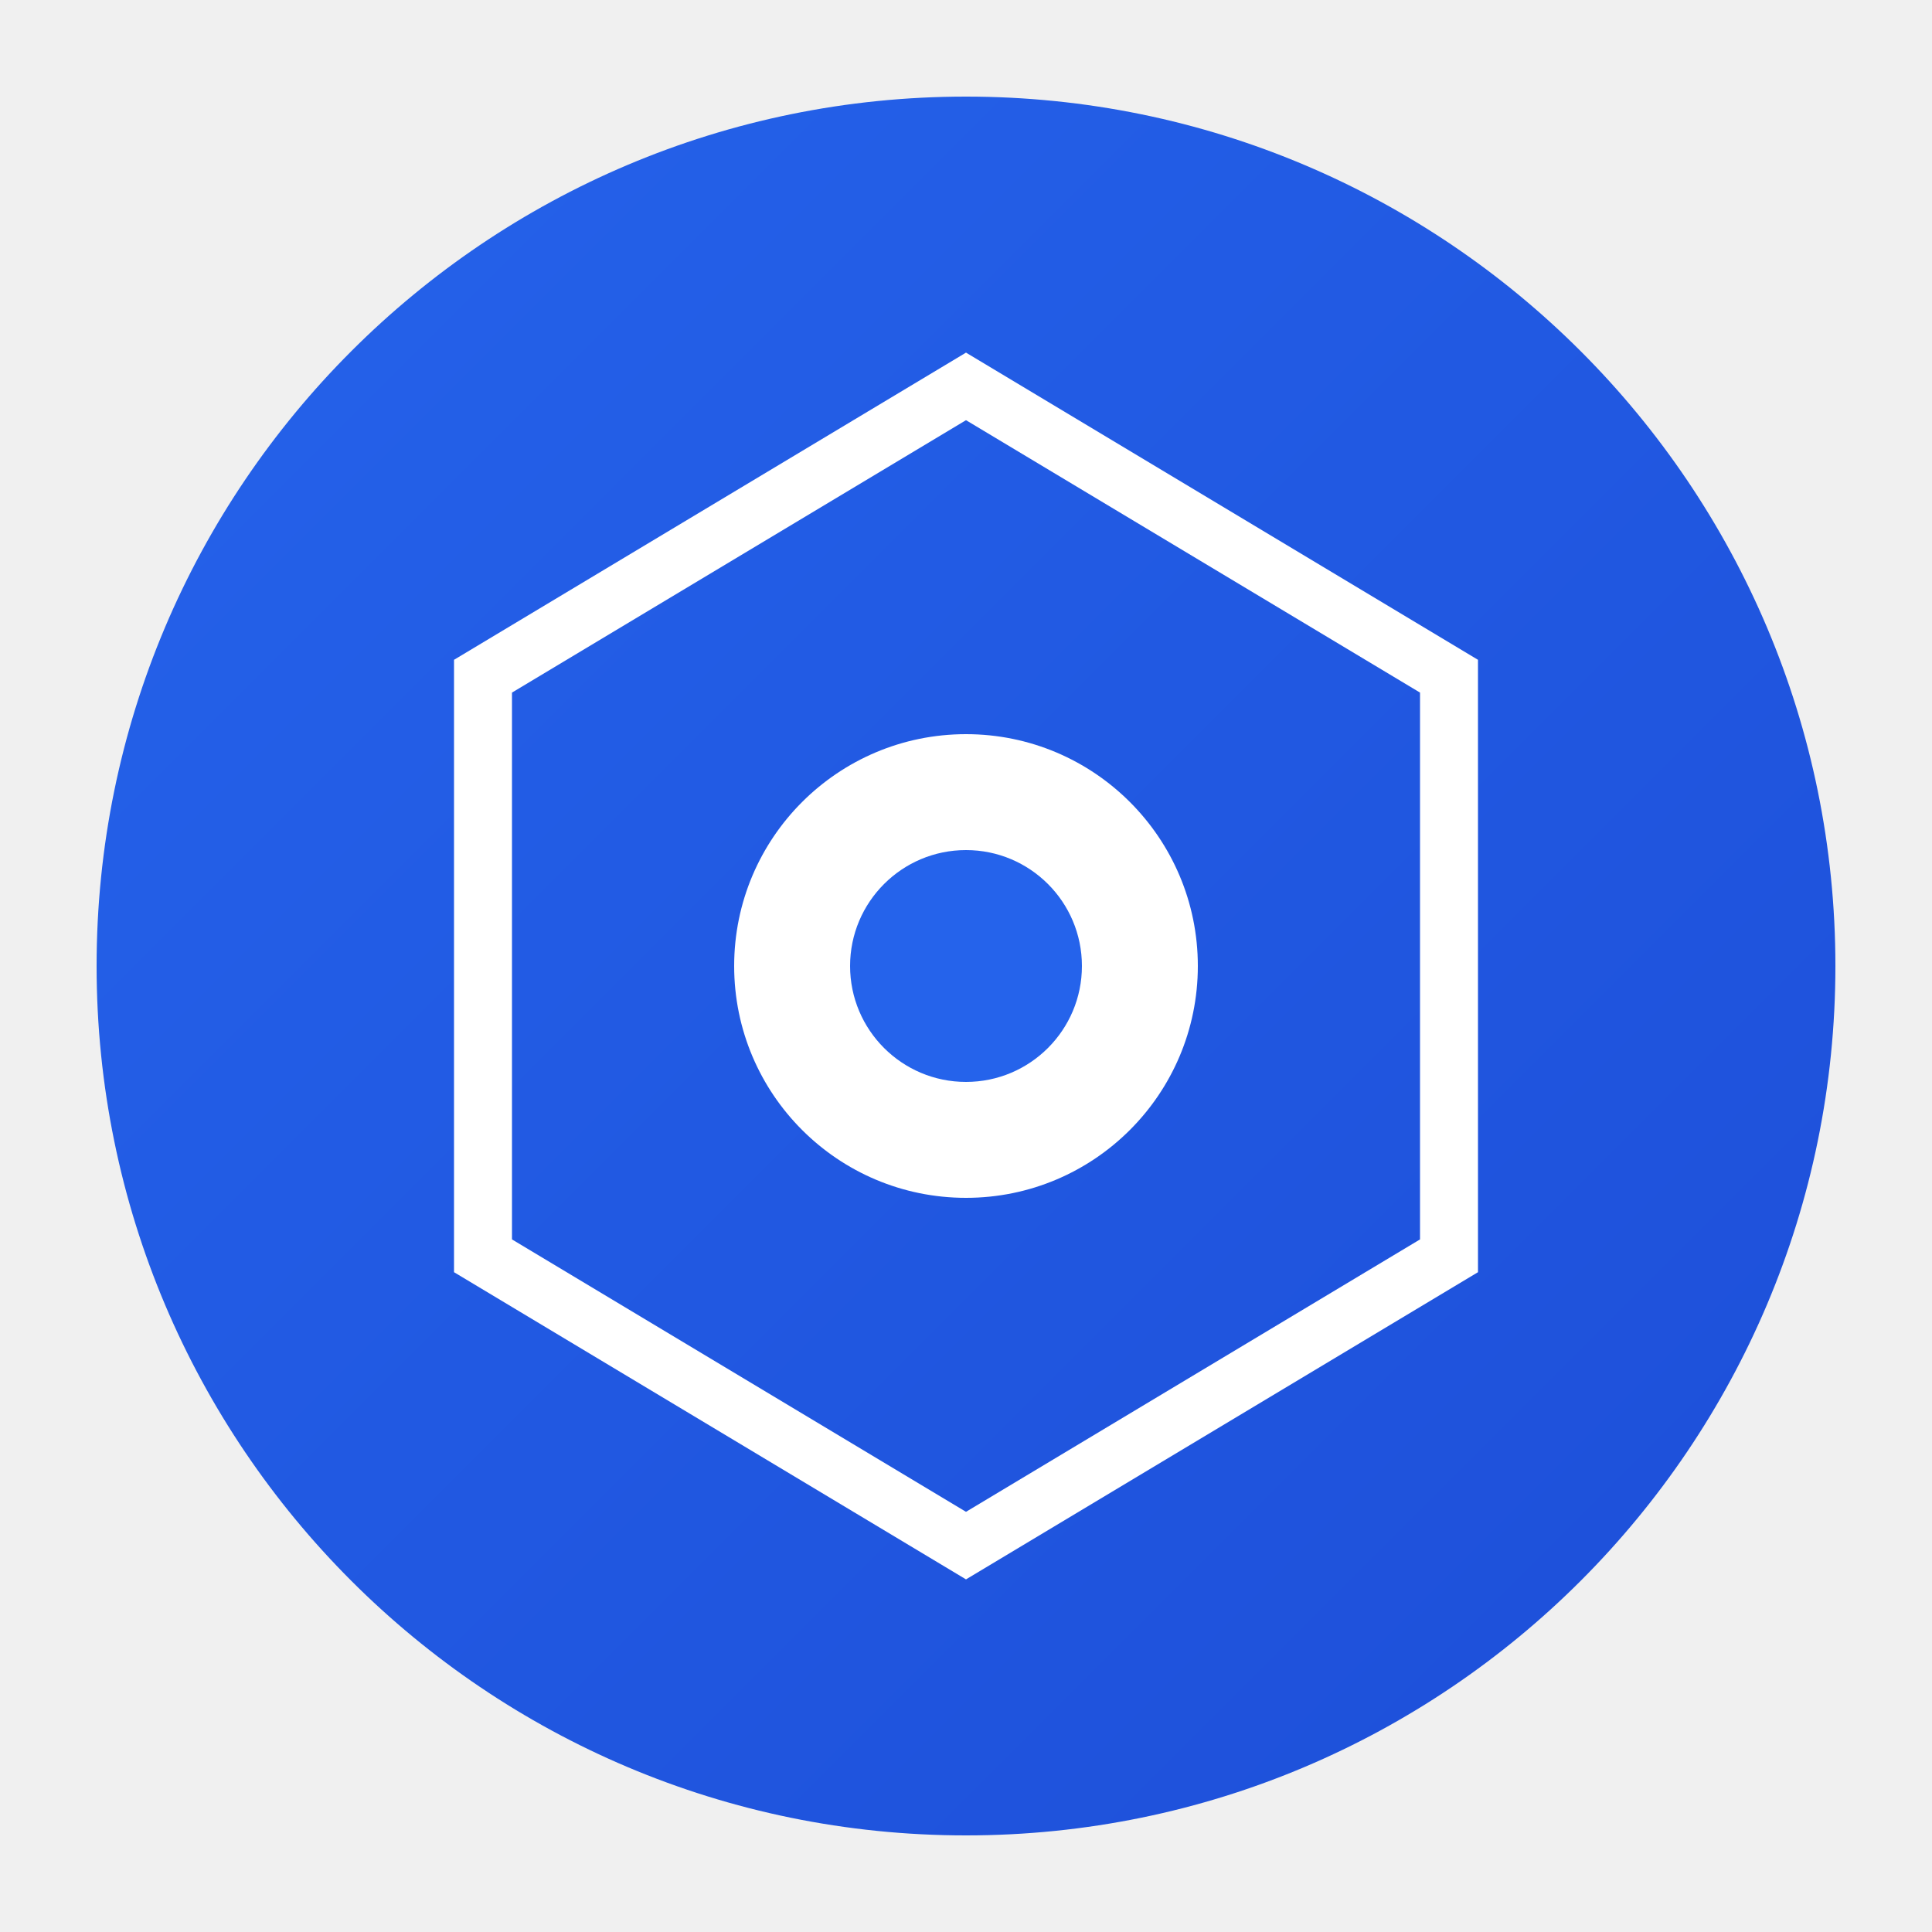
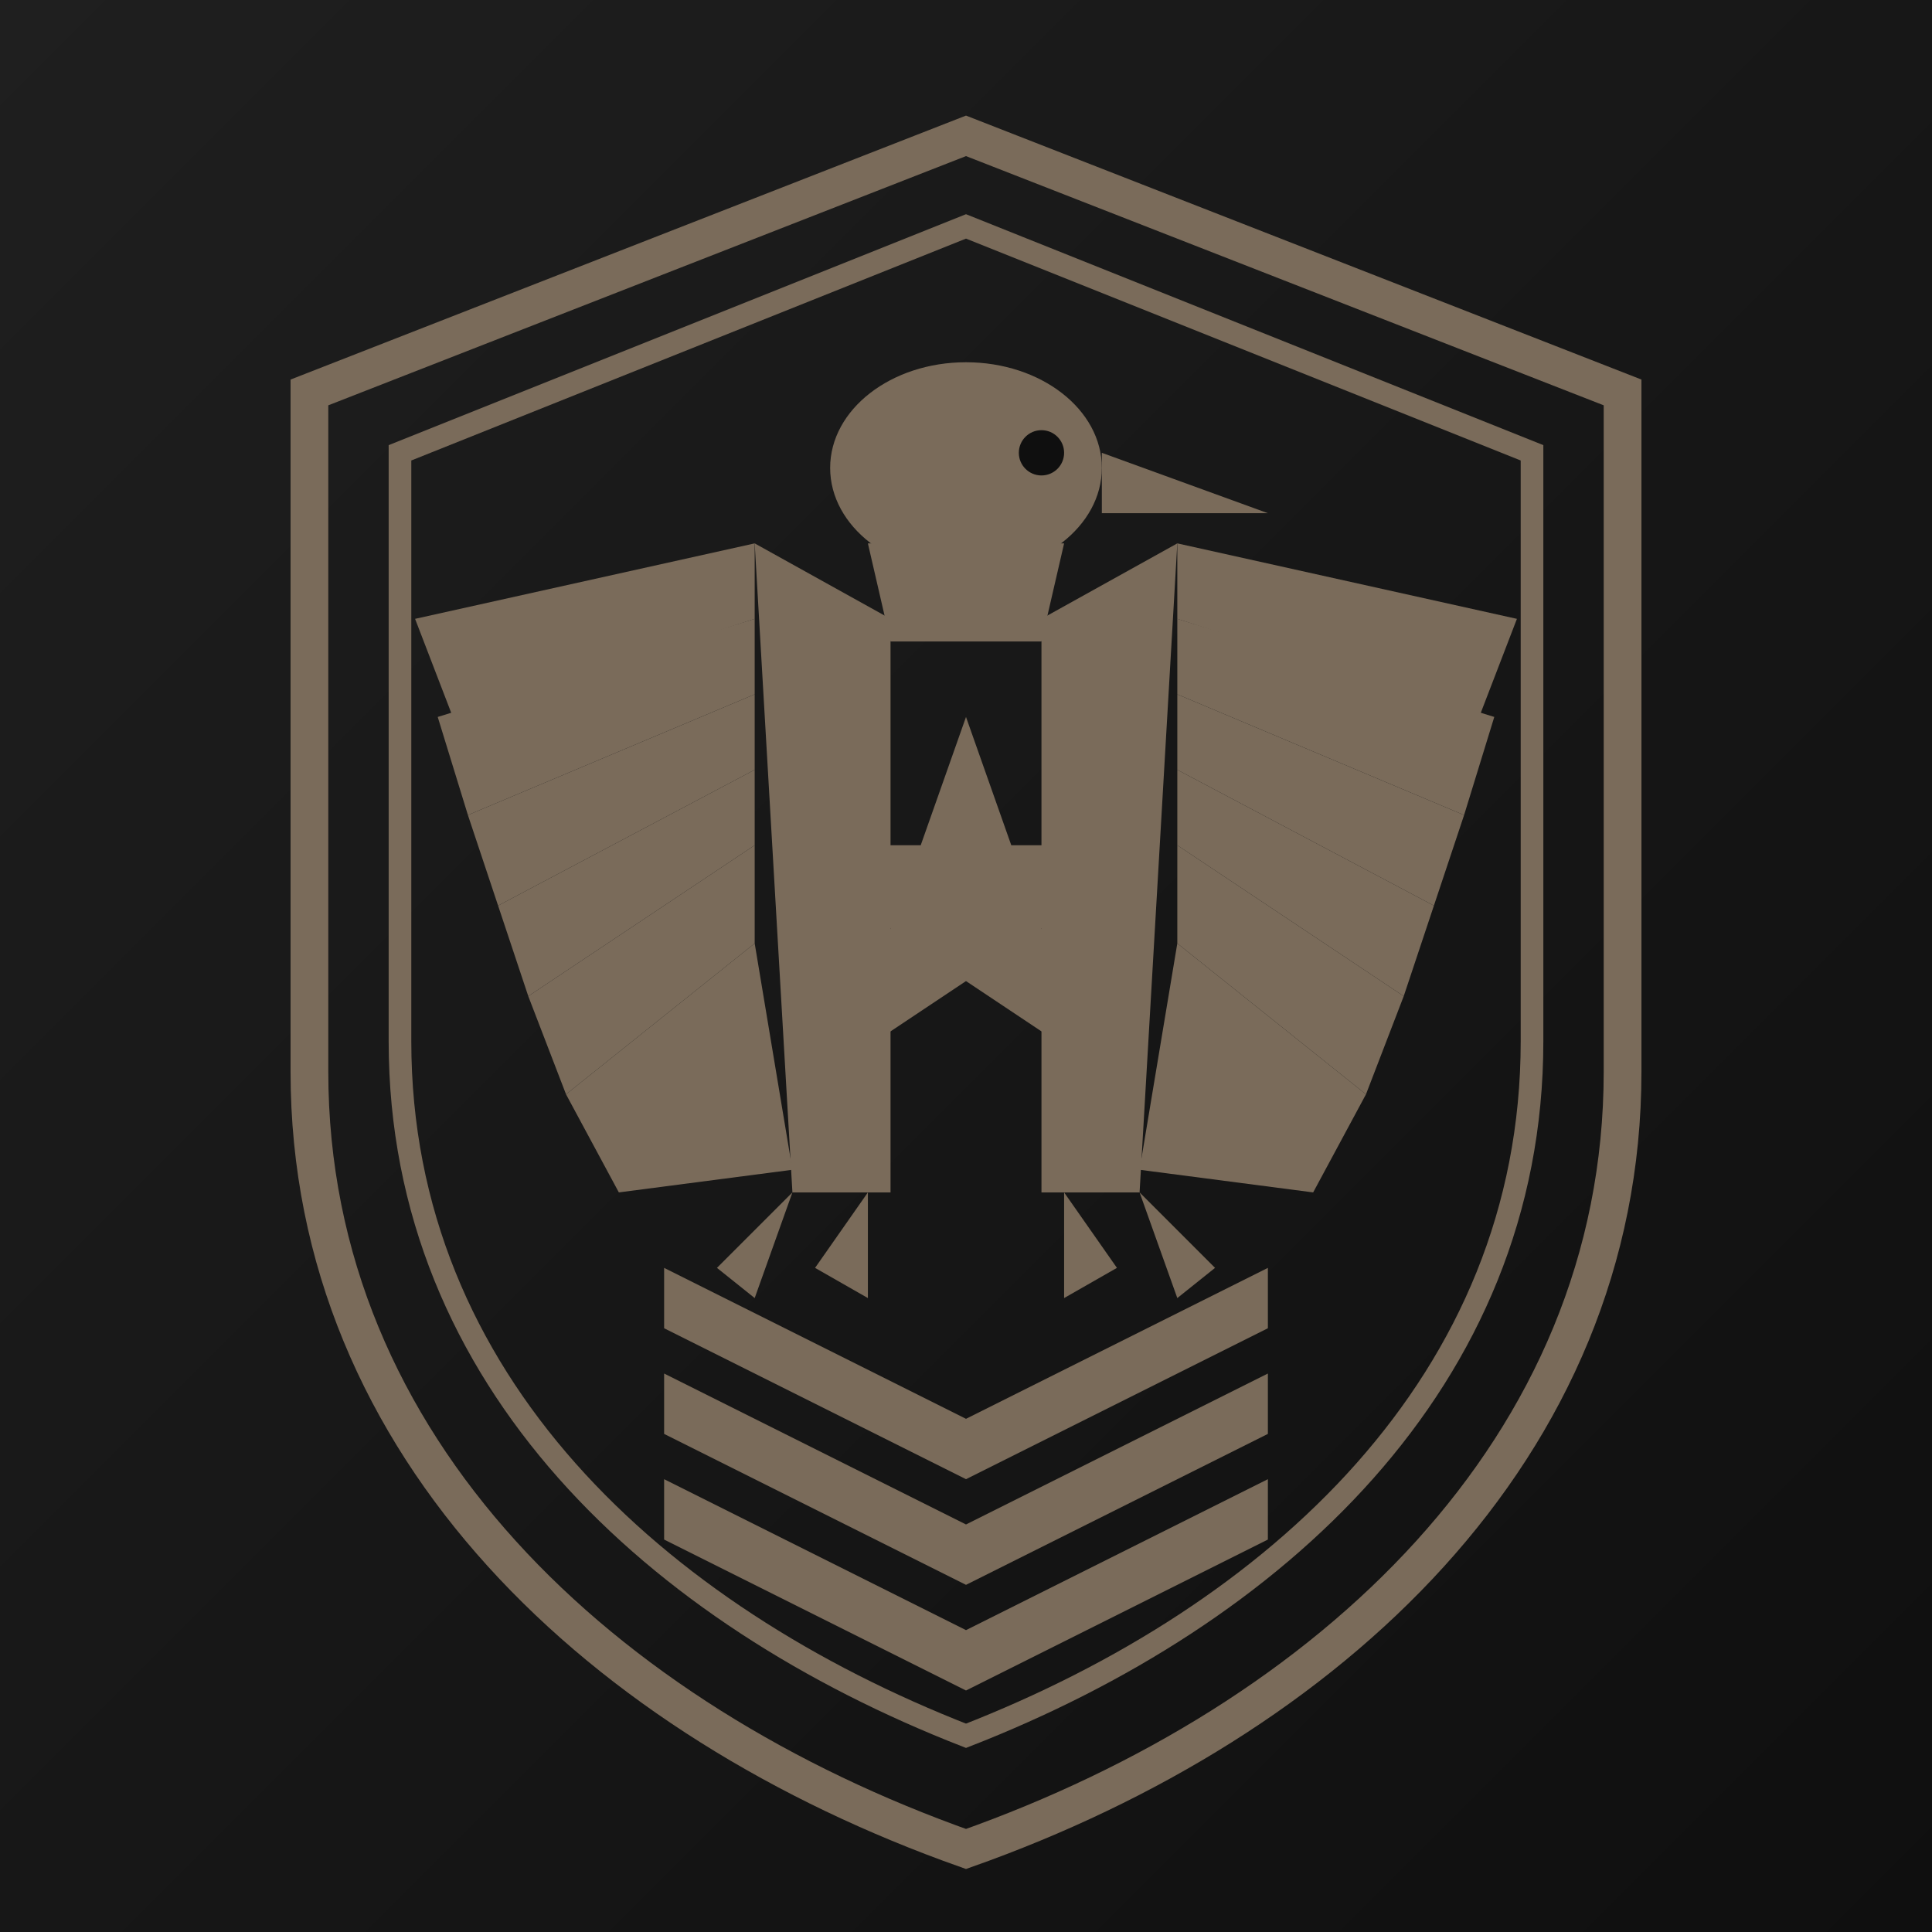
- <svg xmlns="http://www.w3.org/2000/svg" viewBox="0 0 100 100">
+ <svg xmlns="http://www.w3.org/2000/svg" viewBox="0 0 256 256">
  <defs>
-     <linearGradient id="grad" x1="0%" y1="0%" x2="100%" y2="100%">
-       <stop offset="0%" style="stop-color:#2563eb;stop-opacity:1" />
-       <stop offset="100%" style="stop-color:#1d4ed8;stop-opacity:1" />
+     <linearGradient id="bgGrad" x1="0%" y1="0%" x2="100%" y2="100%">
+       <stop offset="0%" style="stop-color:#1f1f1f" />
+       <stop offset="100%" style="stop-color:#0f0f0f" />
    </linearGradient>
  </defs>
-   <circle cx="50" cy="50" r="45" fill="url(#grad)" />
-   <path d="M50 20 L75 35 L75 65 L50 80 L25 65 L25 35 Z" fill="none" stroke="white" stroke-width="3" />
-   <circle cx="50" cy="50" r="12" fill="white" />
-   <circle cx="50" cy="50" r="6" fill="#2563eb" />
+   <rect width="256" height="256" fill="url(#bgGrad)" />
+   <path d="M128 18 L215 52 L215 142 C215 192 176 228 128 245 C80 228 41 192 41 142 L41 52 Z" fill="none" stroke="#7a6b5a" stroke-width="5" />
+   <path d="M128 30 L203 60 L203 138 C203 183 169 214 128 230 C87 214 53 183 53 138 L53 60 Z" fill="none" stroke="#7a6b5a" stroke-width="3" />
+   <g fill="#7a6b5a">
+     <ellipse cx="128" cy="62" rx="18" ry="14" />
+     <path d="M146 60 L168 68 L146 68 Z" />
+     <circle cx="138" cy="60" r="3" fill="#0f0f0f" />
+     <path d="M115 72 L141 72 L138 85 L118 85 Z" />
+   </g>
+   <g fill="#7a6b5a">
+     <polygon points="55,82 100,72 100,82 60,95" />
+     <polygon points="58,95 100,82 100,92 62,108" />
+     <polygon points="62,108 100,92 100,102 66,120" />
+     <polygon points="66,120 100,102 100,112 70,132" />
+     <polygon points="70,132 100,112 100,125 75,145" />
+     <polygon points="75,145 100,125 105,155 82,158" />
+   </g>
+   <g fill="#7a6b5a">
+     <polygon points="201,82 156,72 156,82 196,95" />
+     <polygon points="198,95 156,82 156,92 194,108" />
+     <polygon points="194,108 156,92 156,102 190,120" />
+     <polygon points="190,120 156,102 156,112 186,132" />
+     <polygon points="186,132 156,112 156,125 181,145" />
+     <polygon points="181,145 156,125 151,155 174,158" />
+   </g>
+   <g fill="#7a6b5a">
+     <polygon points="100,72 118,82 118,158 105,158" />
+     <polygon points="156,72 138,82 138,158 151,158" />
+   </g>
+   <polygon fill="#7a6b5a" points="128,95 134,112 152,112 138,123 143,140 128,130 113,140 118,123 104,112 122,112" />
+   <g fill="#7a6b5a">
+     <polygon points="88,168 128,188 168,168 168,176 128,196 88,176" />
+     <polygon points="88,182 128,202 168,182 168,190 128,210 88,190" />
+     <polygon points="88,196 128,216 168,196 168,204 128,224 88,204" />
+   </g>
+   <g fill="#7a6b5a">
+     <path d="M105,158 L100,172 L95,168 L105,158 Z" />
+     <path d="M115,158 L115,172 L108,168 L115,158 Z" />
+     <path d="M151,158 L156,172 L161,168 L151,158 Z" />
+     <path d="M141,158 L141,172 L148,168 L141,158 Z" />
+   </g>
</svg>
